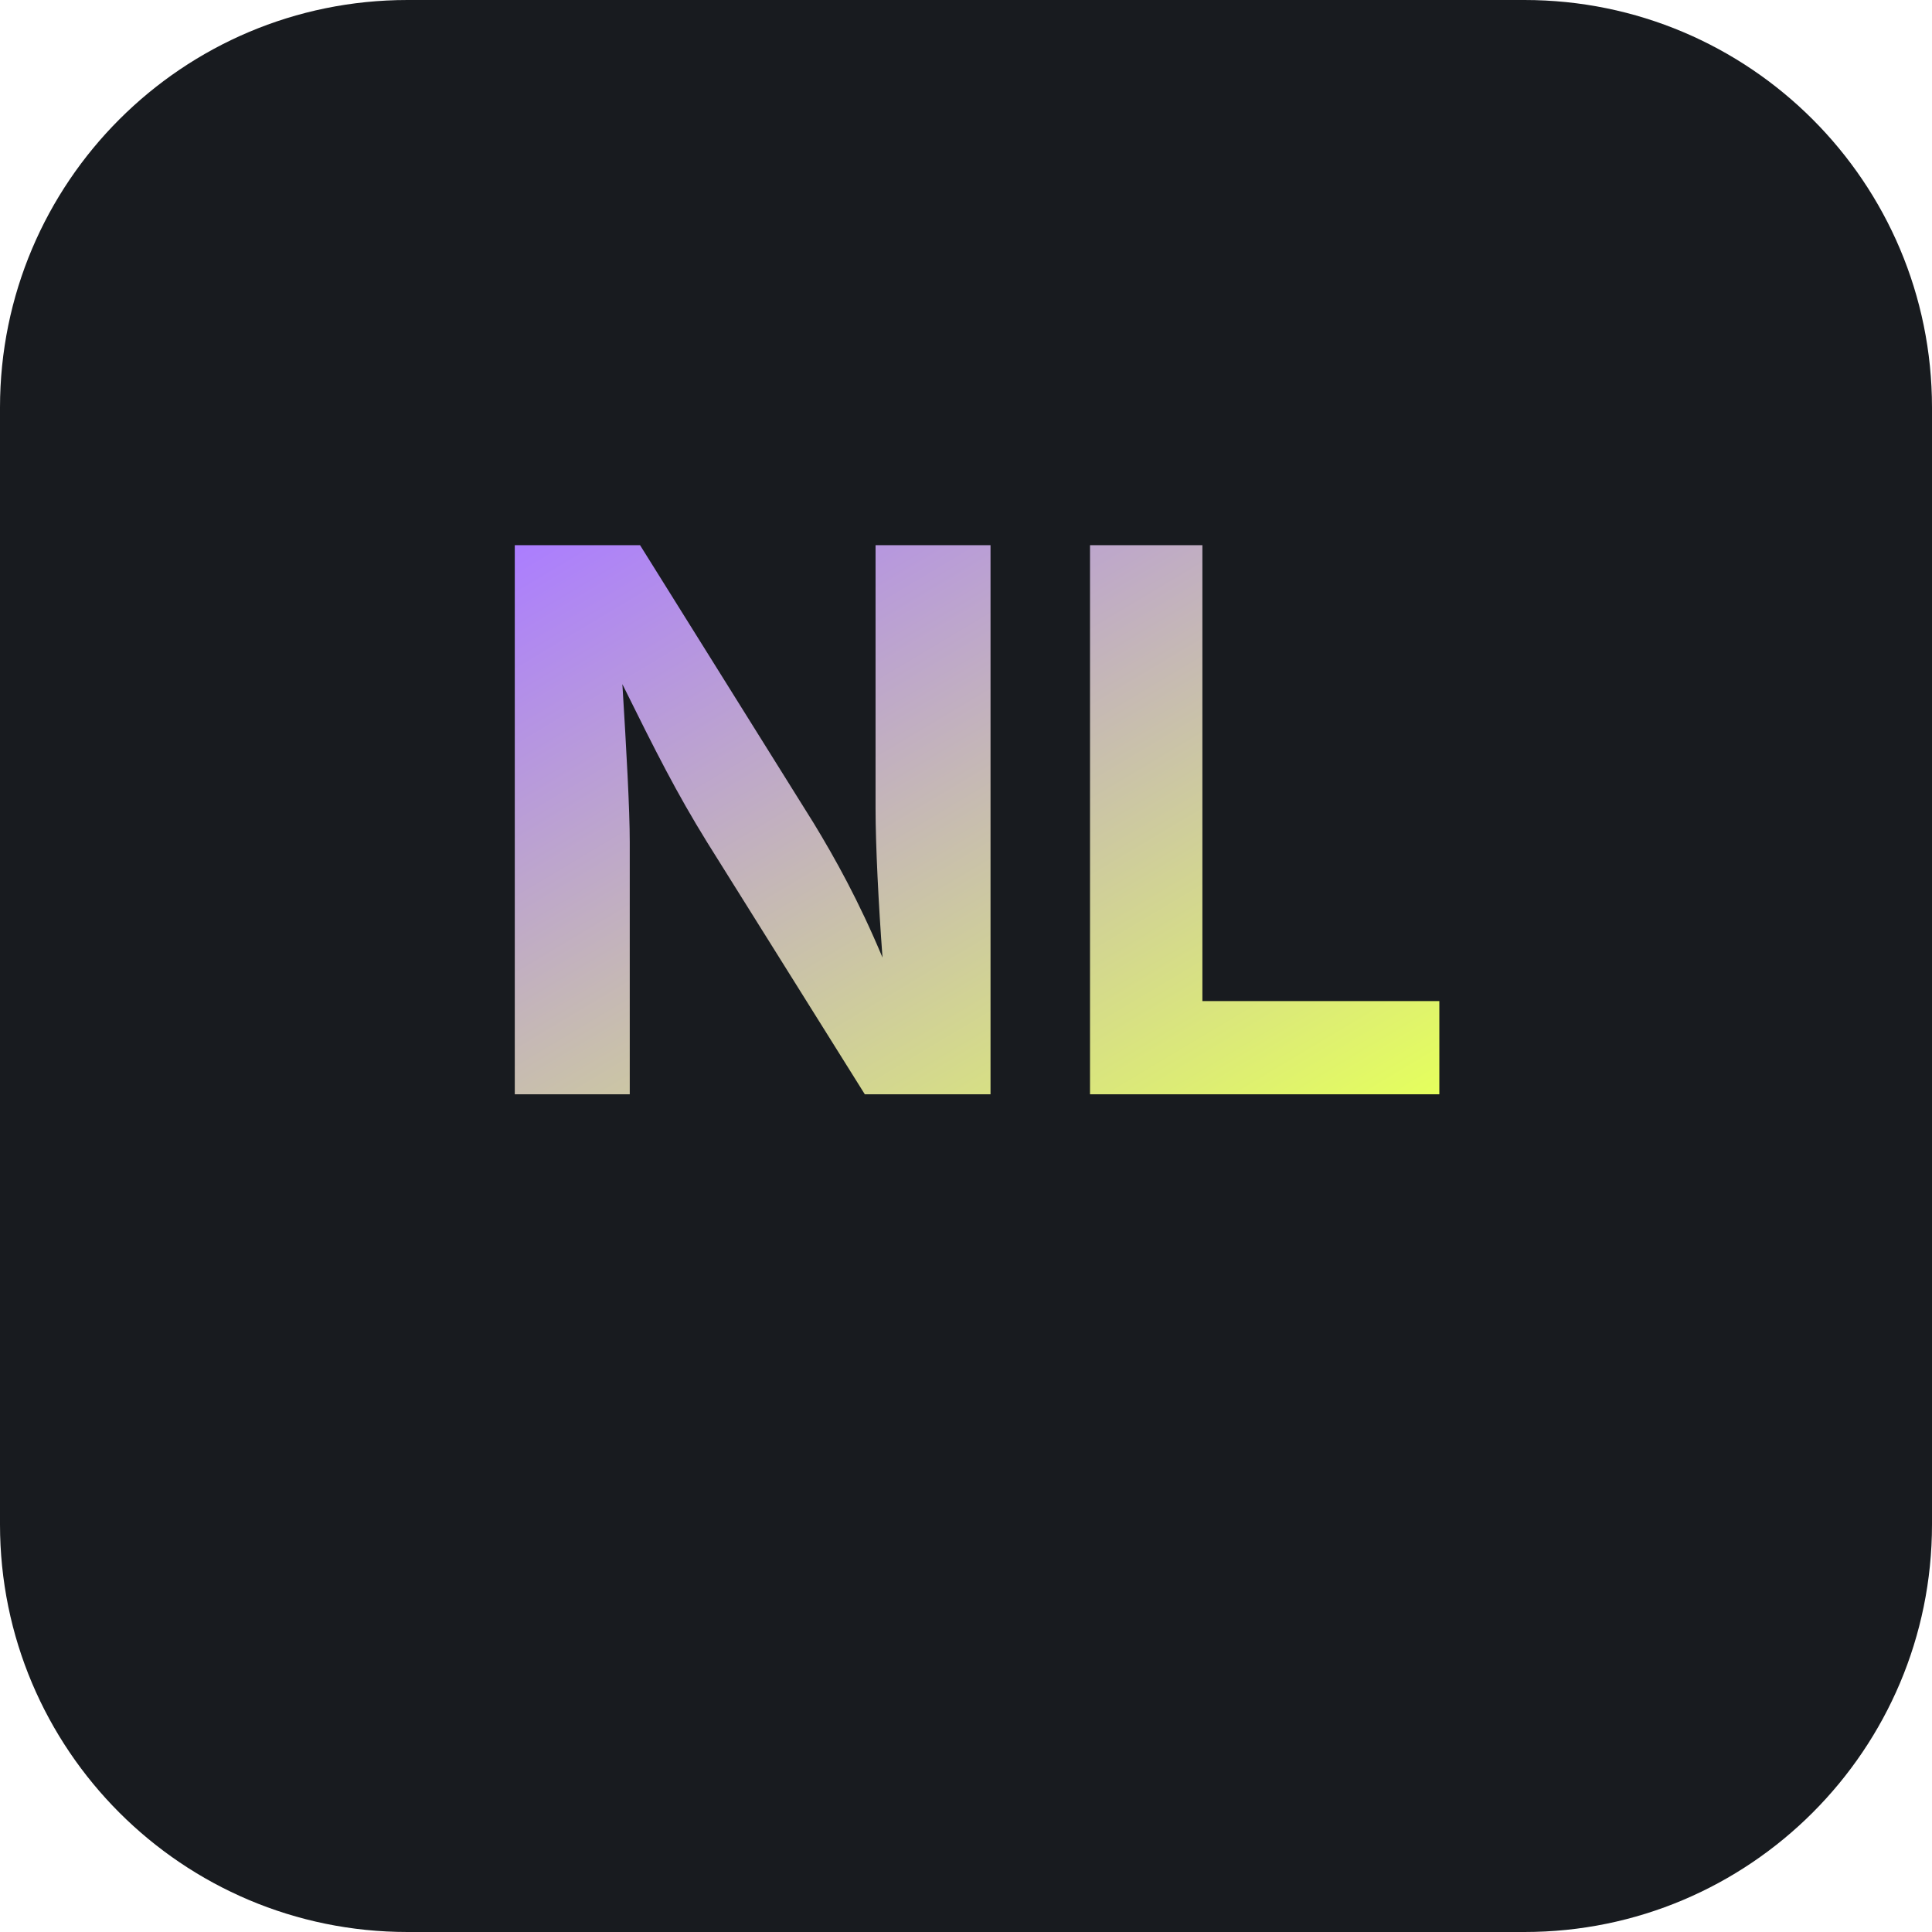
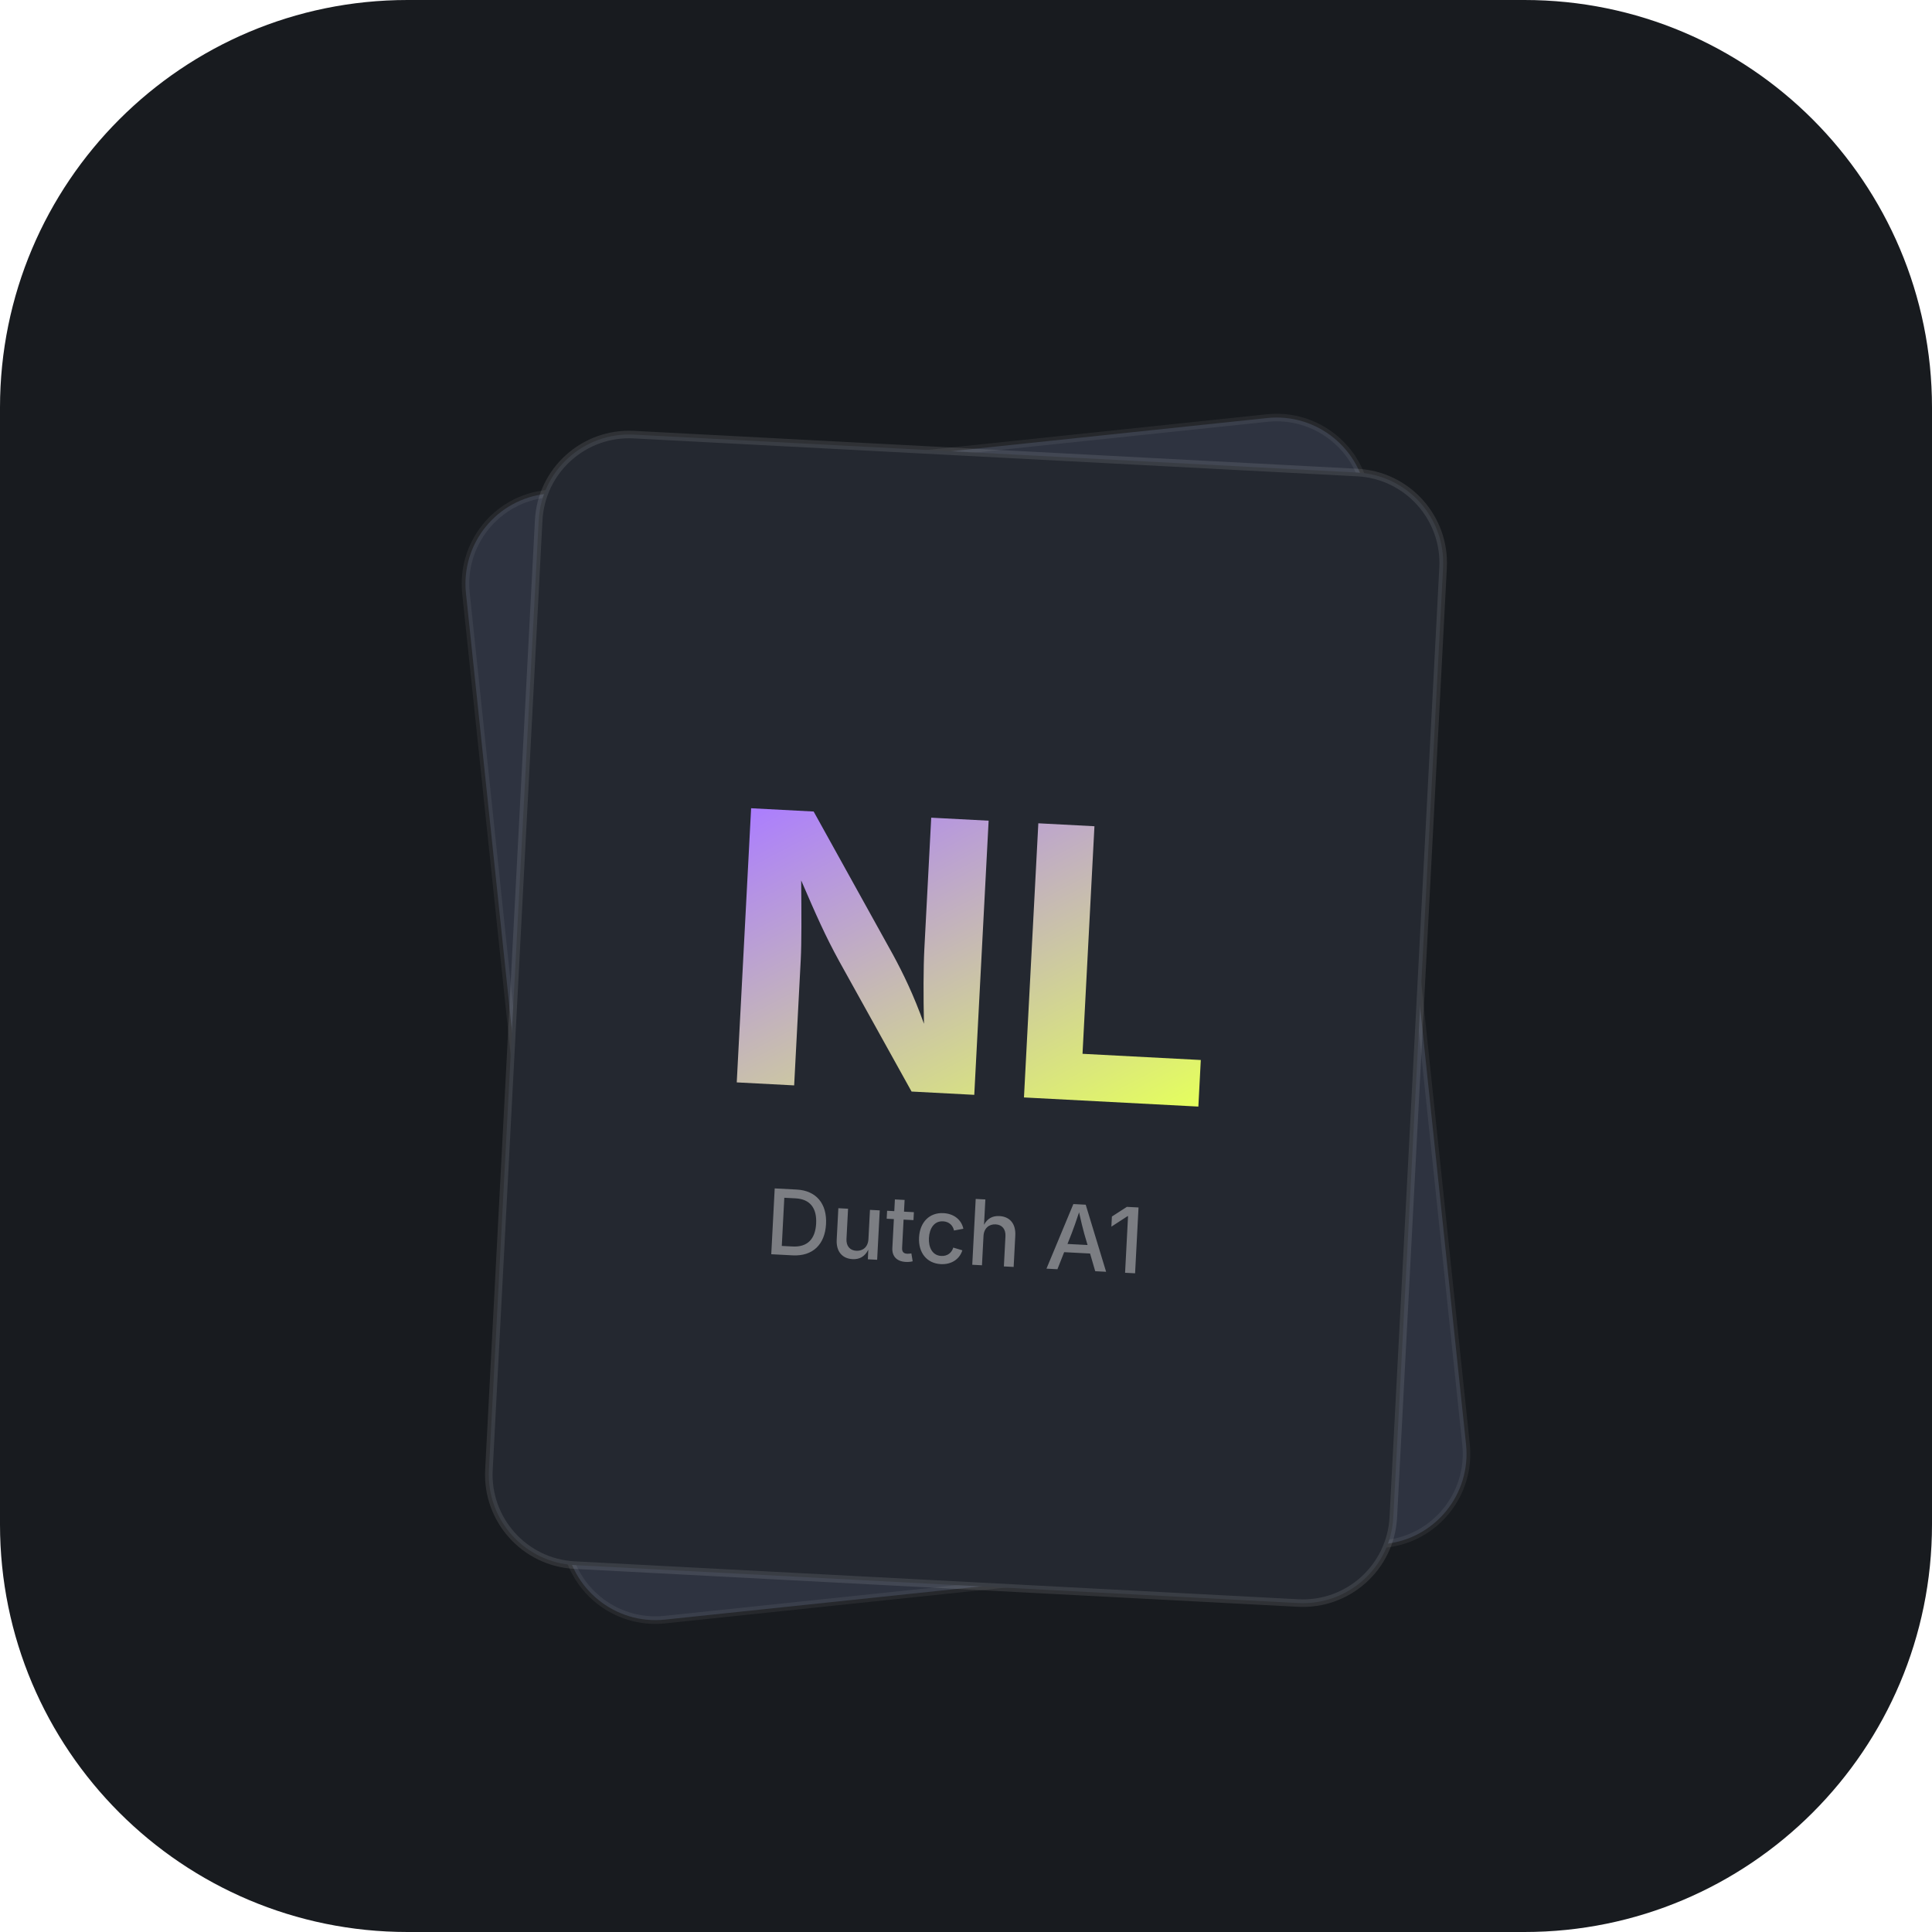
<svg xmlns="http://www.w3.org/2000/svg" viewBox="0 0 512 512" width="512" height="512">
  <defs>
    <linearGradient id="g" x1="0%" y1="0%" x2="100%" y2="100%">
      <stop offset="0%" stop-color="#AB7DFF" />
      <stop offset="100%" stop-color="#E5FF5D" />
    </linearGradient>
+     <linearGradient id="card1" x1="0%" y1="0%" x2="100%" y2="100%">
+       <stop offset="0%" stop-color="#2E3340" />
+       <stop offset="100%" stop-color="#242830" />
+     </linearGradient>
  </defs>
  <rect width="512" height="512" rx="108" fill="#181B1F" />
-   <text x="256" y="290" text-anchor="middle" font-family="Inter, system-ui, sans-serif" font-size="200" font-weight="700" fill="url(#g)">NL</text>
+   <g transform="translate(256,270) rotate(-6) translate(-120,-150)">
+     <rect width="240" height="300" rx="24" fill="#2E3340" stroke="rgba(255,255,255,0.06)" stroke-width="2" />
+   </g>
+   <g transform="translate(256,270) rotate(3) translate(-120,-150)">
+     <rect width="240" height="300" rx="24" fill="#242830" stroke="rgba(255,255,255,0.1)" stroke-width="2" />
+     <text x="120" y="170" text-anchor="middle" font-family="Inter, system-ui, sans-serif" font-size="100" font-weight="700" fill="url(#g)">NL</text>
+     <text x="120" y="215" text-anchor="middle" font-family="Inter, system-ui, sans-serif" font-size="24" font-weight="500" fill="rgba(255,255,255,0.4)">Dutch A1</text>
+   </g>
</svg>
